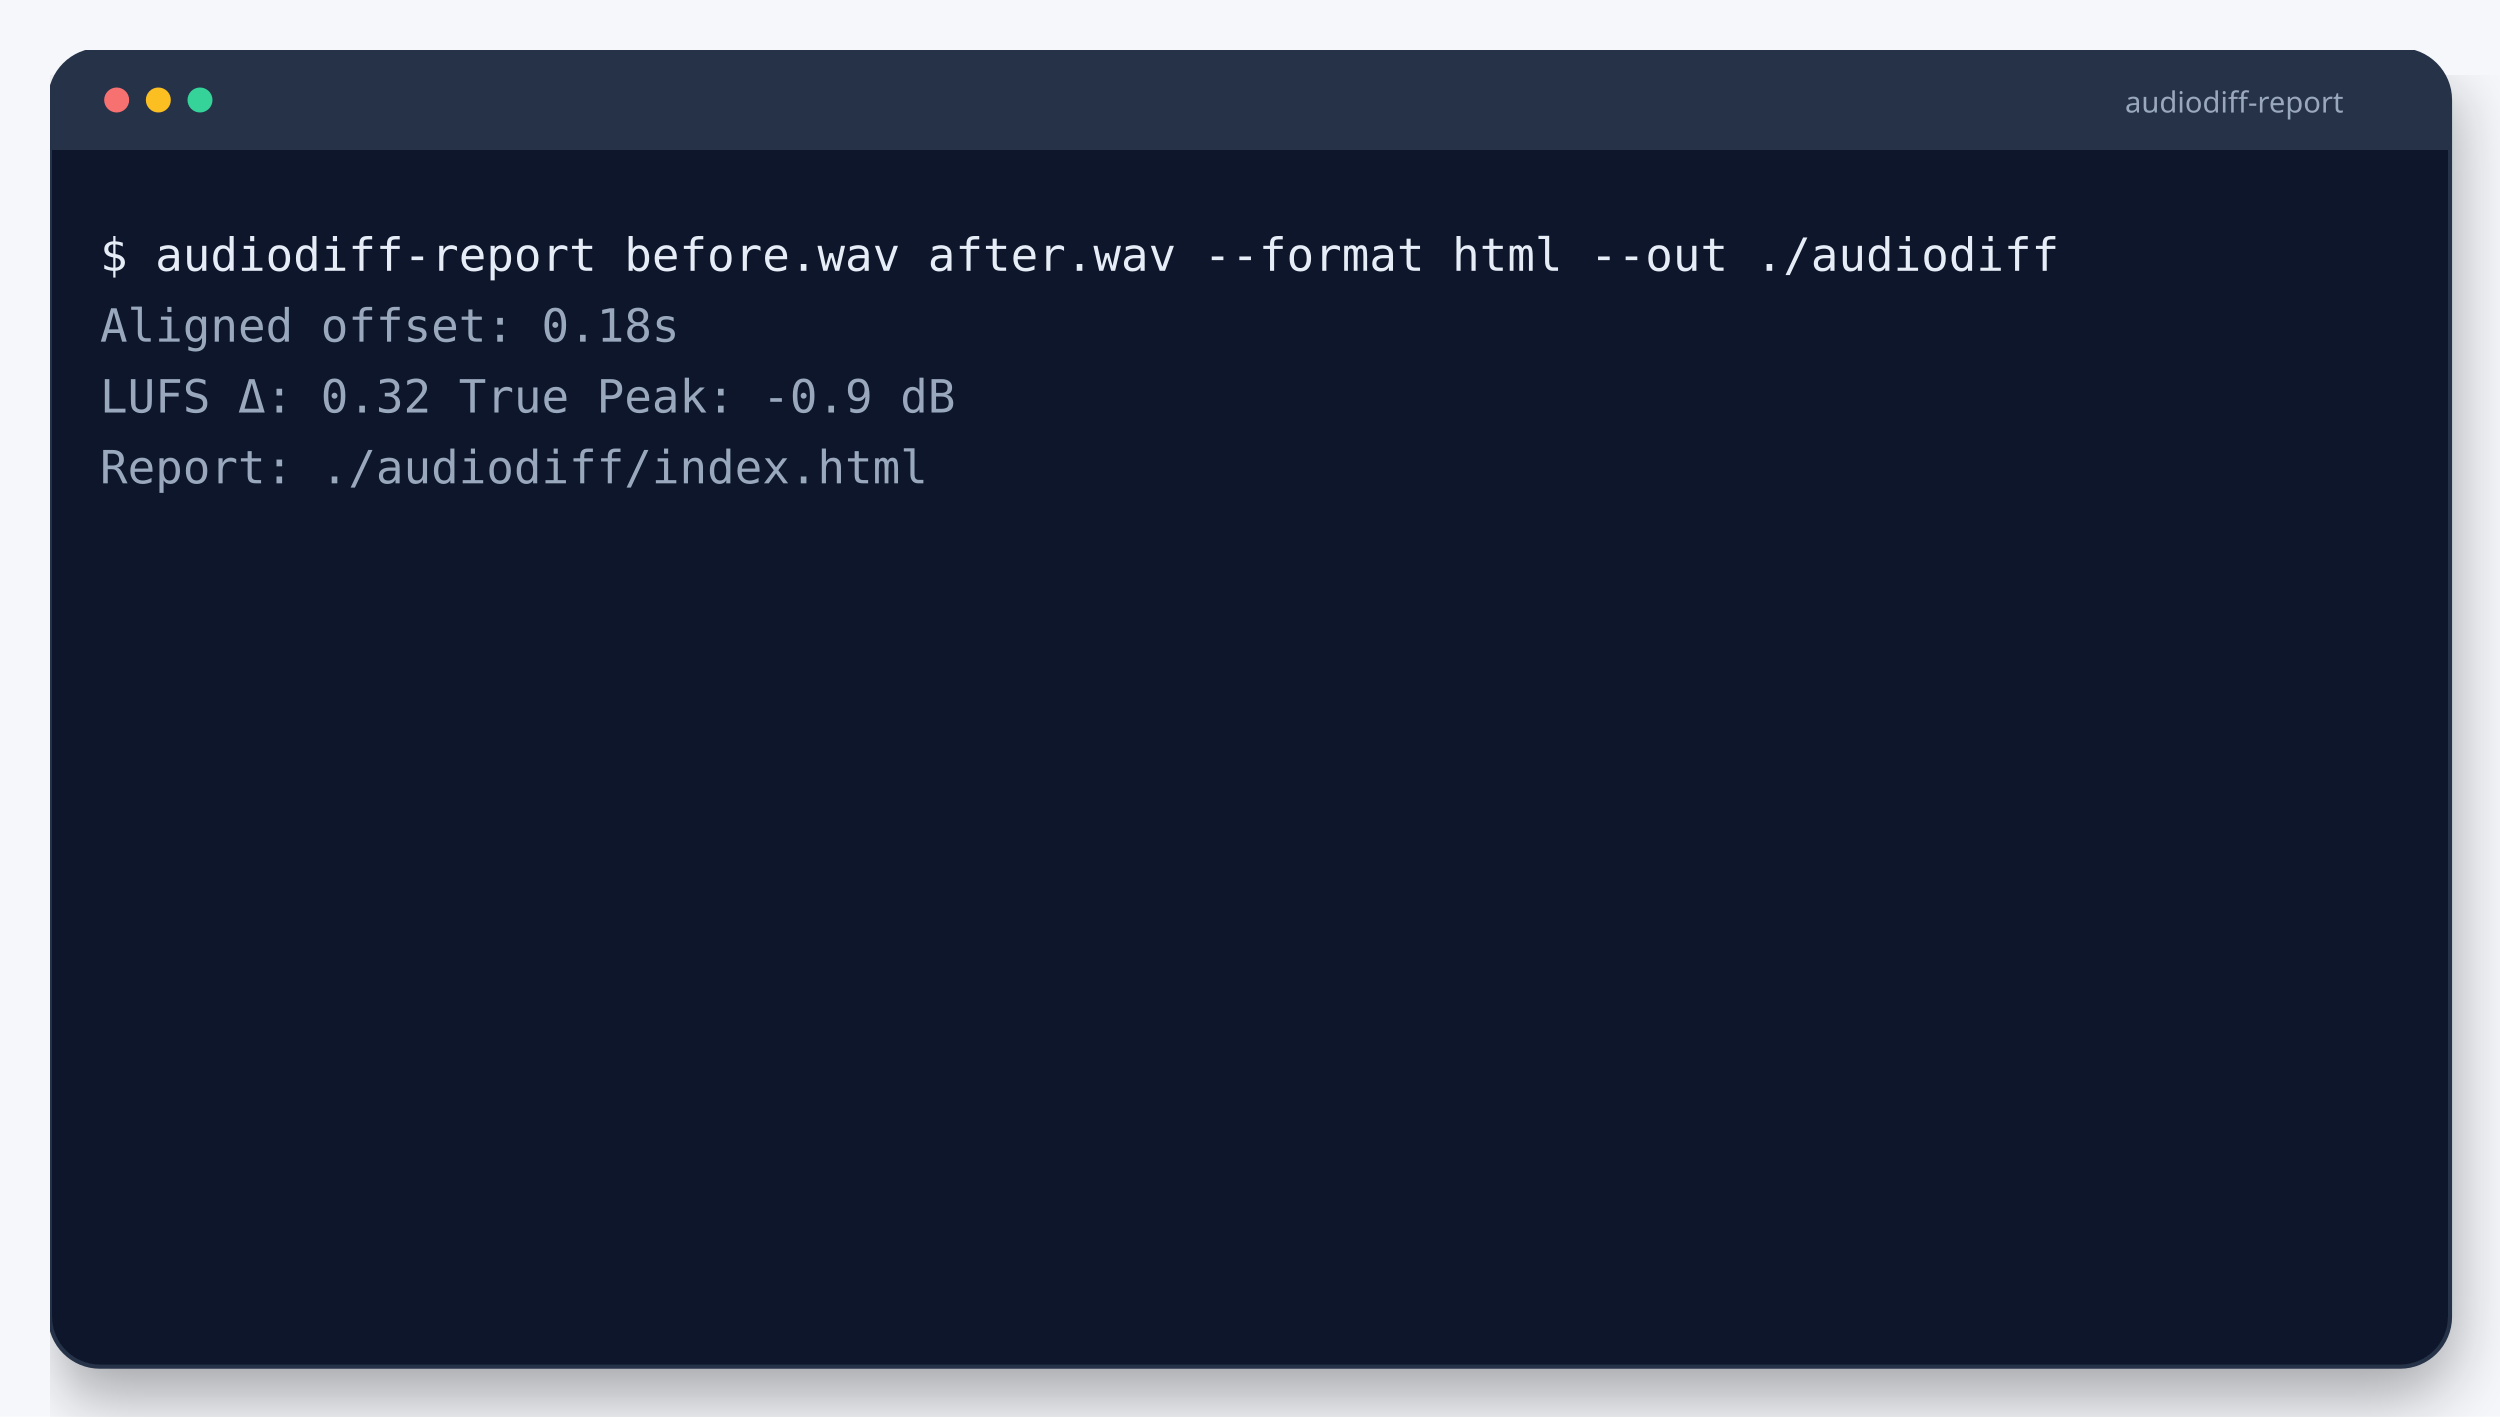
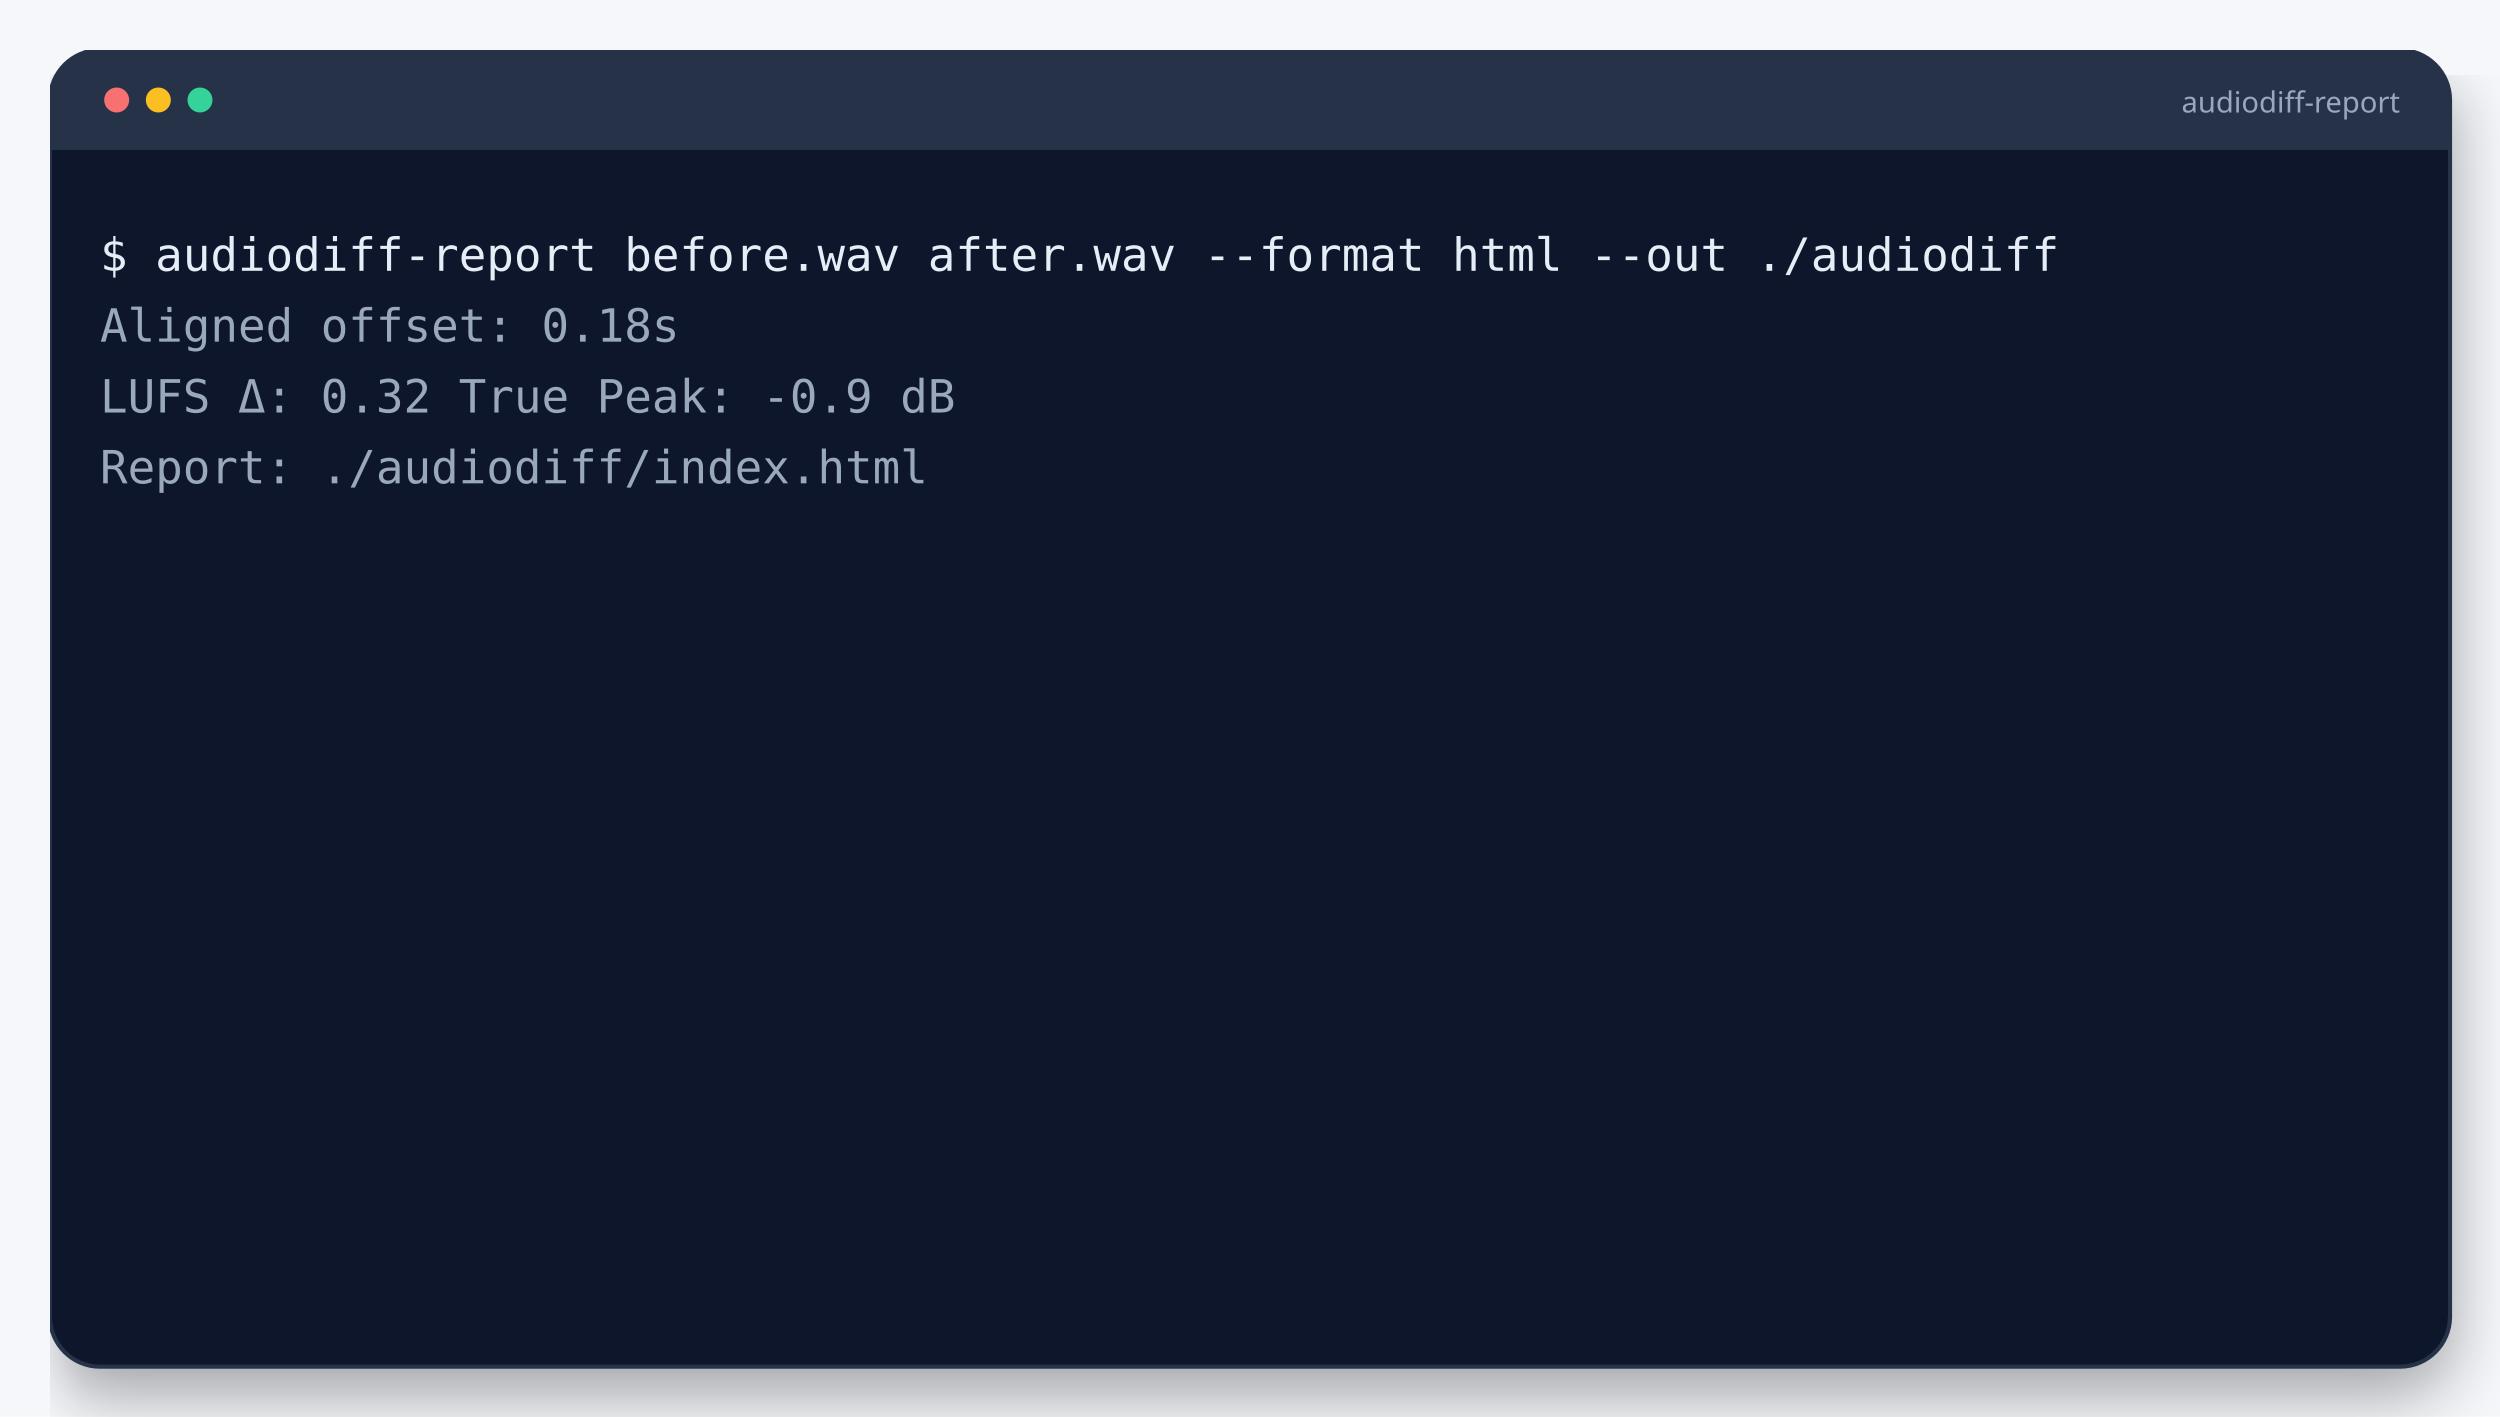
<svg xmlns="http://www.w3.org/2000/svg" width="1200" height="680" fill="none" style="color-scheme:light dark" viewBox="0 0 1200 680">
  <style>text{font-family:"Space Grotesk","Sora","IBM Plex Sans",sans-serif}.mono{font-family:"IBM Plex Mono","JetBrains Mono",monospace}</style>
  <path fill="#F5F7FB" d="M0 0h1200v680H0z" />
  <defs>
    <filter id="shadow" width="200%" height="200%" x="0" y="0">
      <feDropShadow dx="0" dy="12" flood-color="#000" flood-opacity=".35" stdDeviation="16" />
    </filter>
  </defs>
  <g filter="url(#shadow)">
    <rect width="1152" height="632" x="24" y="24" fill="#0F172A" stroke="#253147" stroke-width="2" rx="24" />
    <path fill="#253147" d="M48 24h1104a24 24 0 0 1 24 24v24H24V48a24 24 0 0 1 24-24" />
    <circle cx="56" cy="48" r="6" fill="#F87171" />
    <circle cx="76" cy="48" r="6" fill="#FBBF24" />
    <circle cx="96" cy="48" r="6" fill="#34D399" />
  </g>
-   <text x="1020" y="54" fill="#9AA8BD" font-size="14">audiodiff-report</text>
+   <text x="1152" y="54" fill="#9AA8BD" font-size="14" text-anchor="end">audiodiff-report</text>
  <text x="48" y="130" fill="#E6EDF7" class="mono" font-size="22">$ audiodiff-report before.wav after.wav --format html --out ./audiodiff</text>
  <text x="48" y="164" fill="#9AA8BD" class="mono" font-size="22">Aligned offset: 0.18s</text>
  <text x="48" y="198" fill="#9AA8BD" class="mono" font-size="22">LUFS Δ: 0.32  True Peak: -0.9 dB</text>
  <text x="48" y="232" fill="#9AA8BD" class="mono" font-size="22">Report: ./audiodiff/index.html</text>
</svg>
